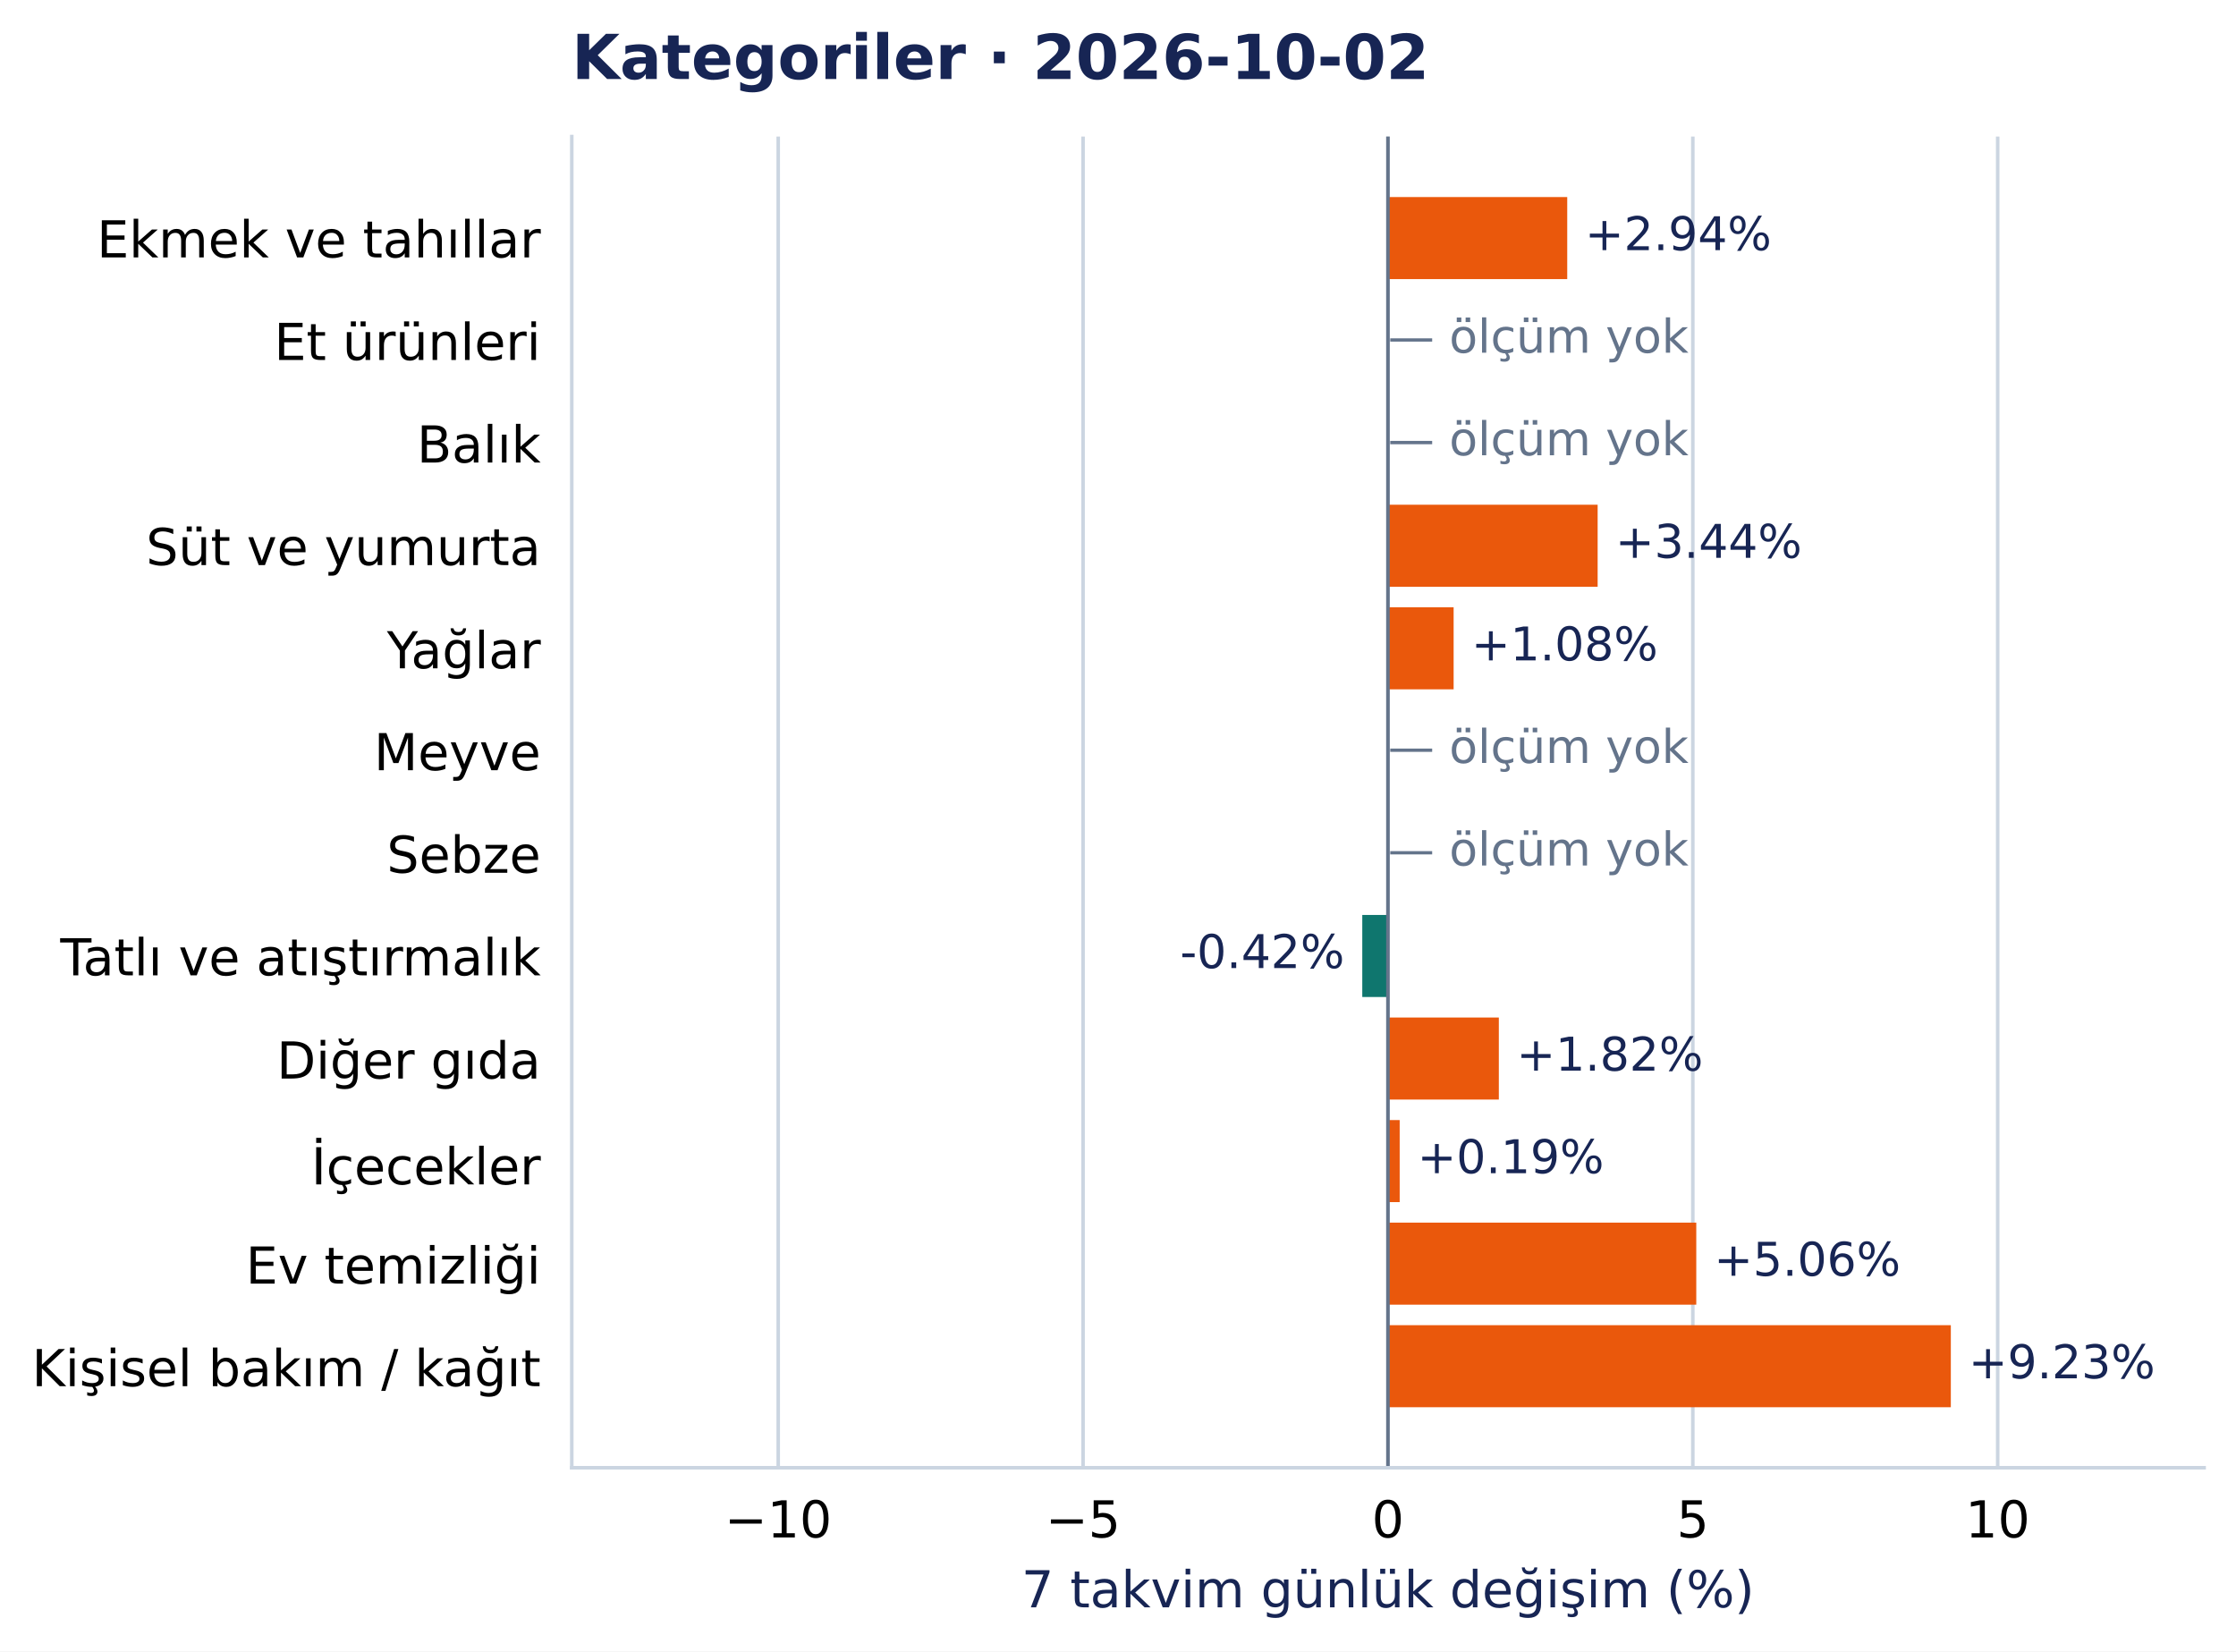
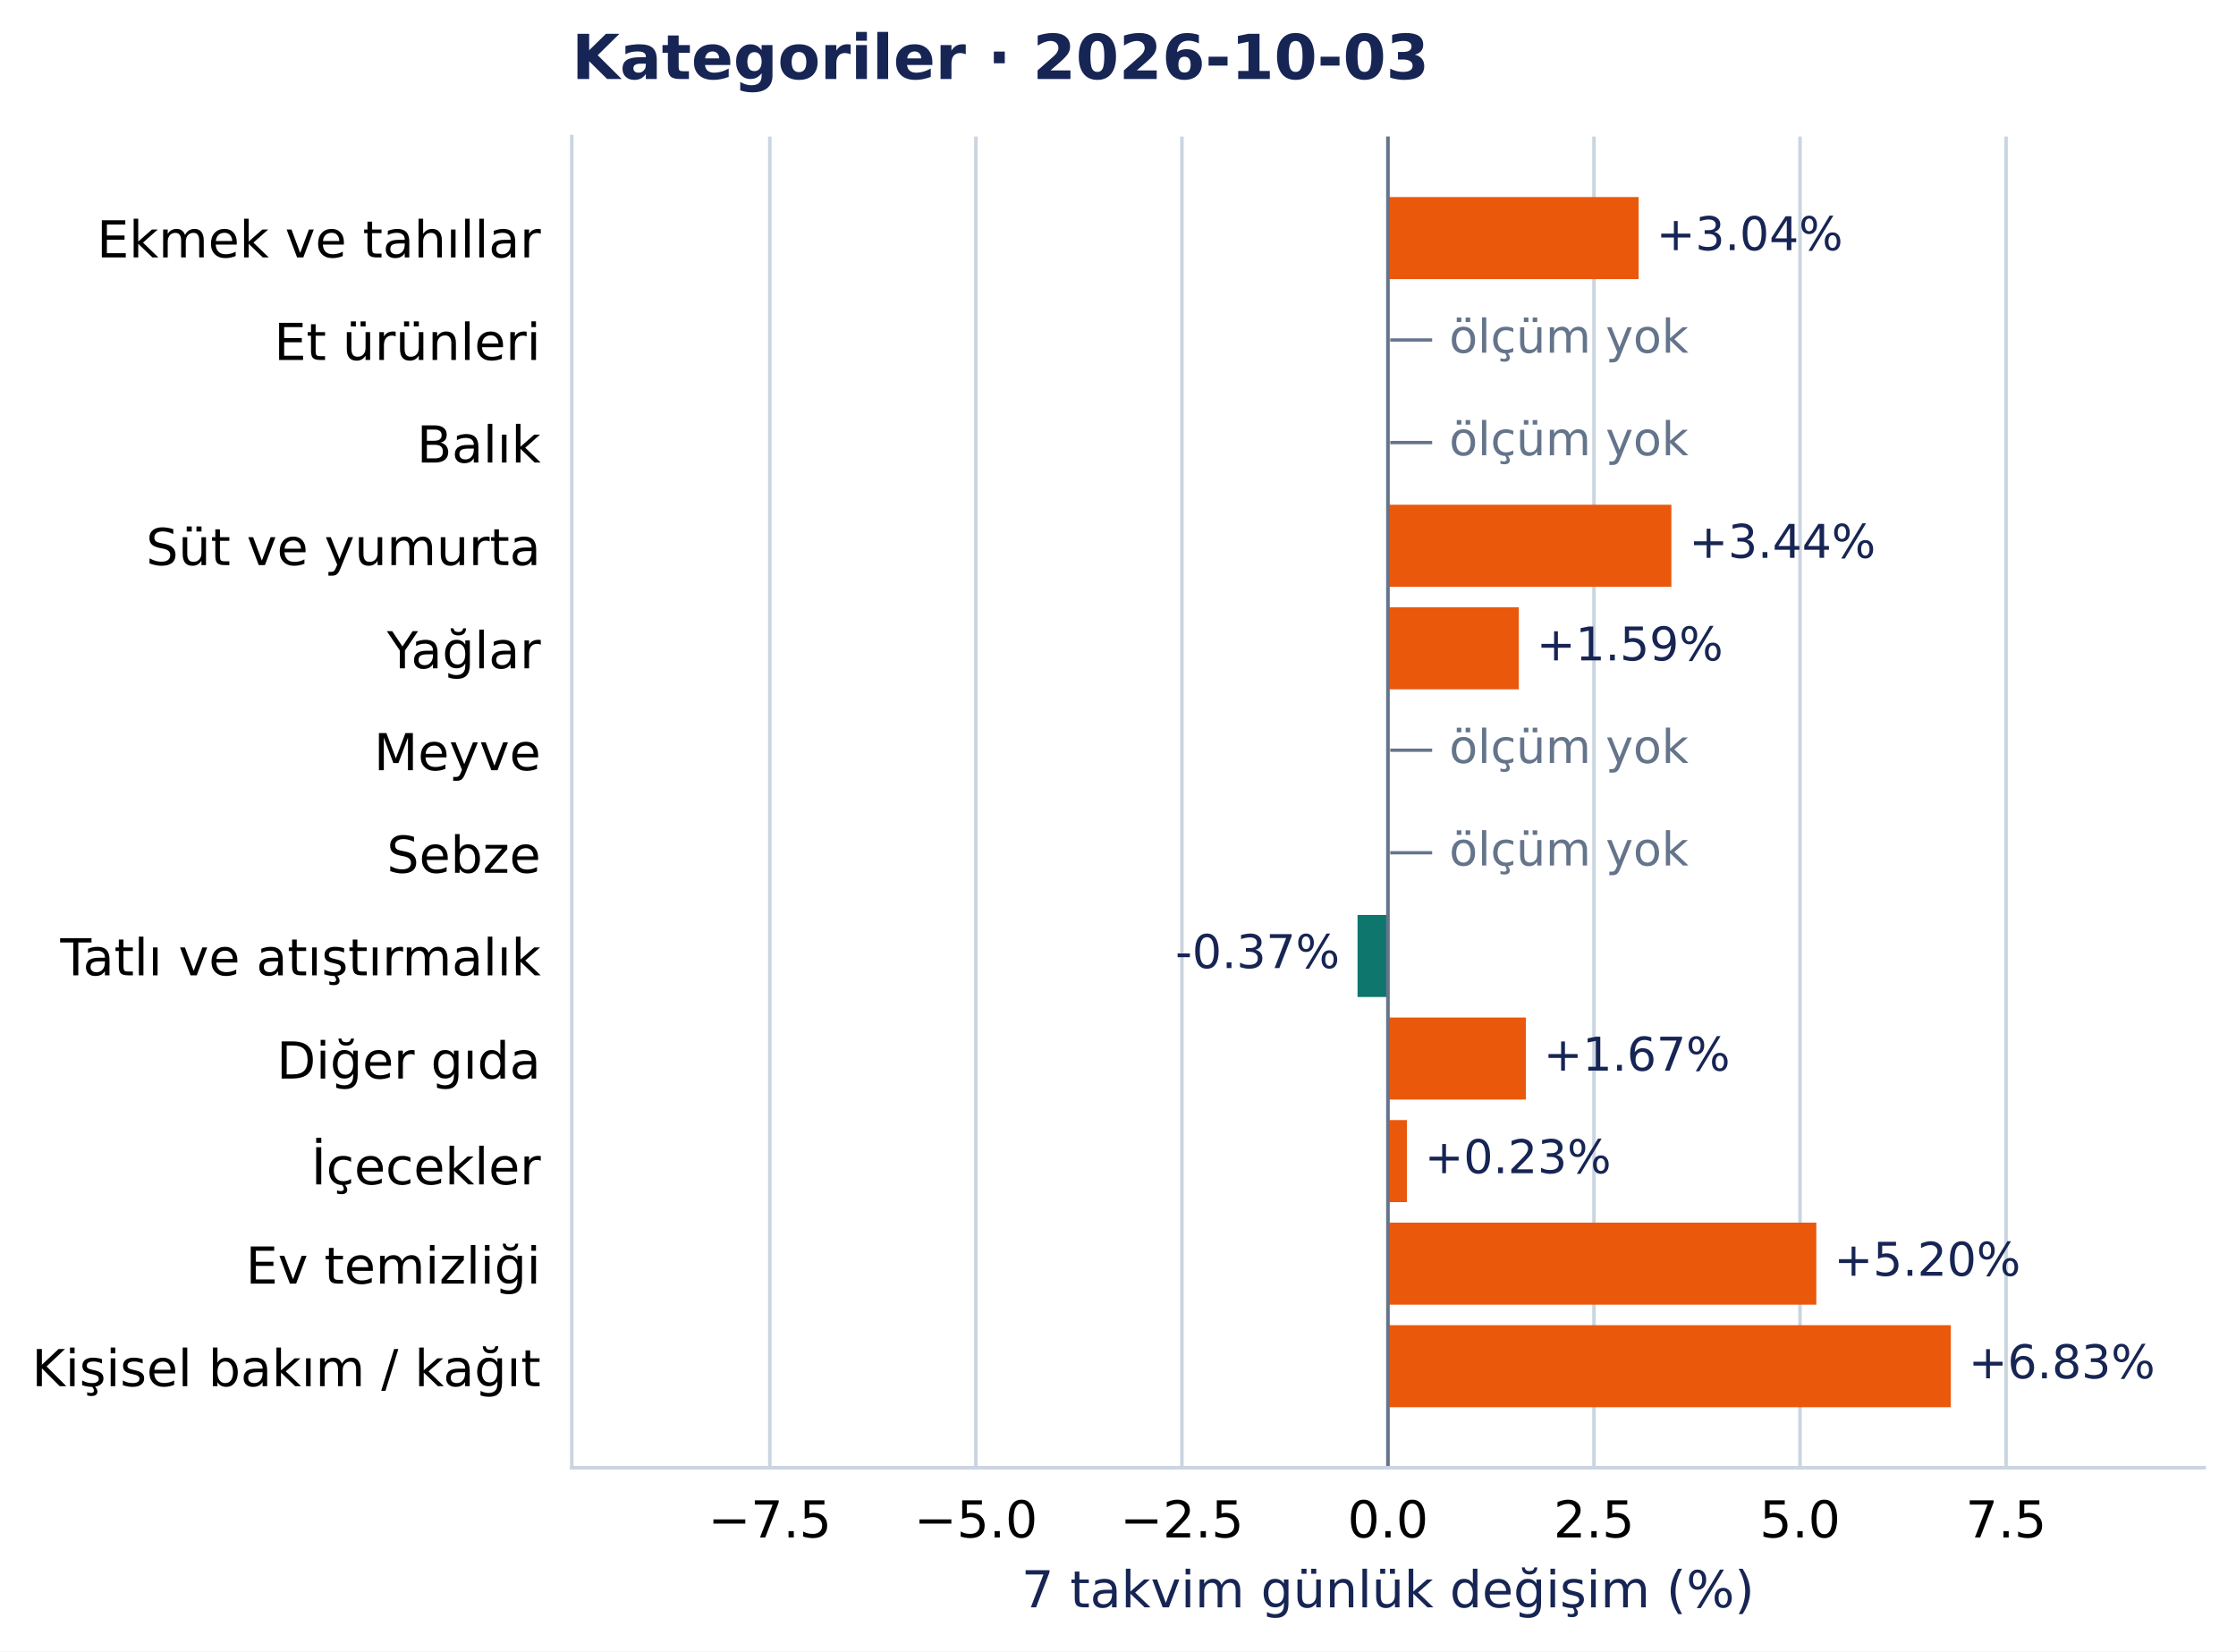
<svg xmlns="http://www.w3.org/2000/svg" width="504.998pt" height="372.97pt" viewBox="0 0 504.998 372.97" version="1.1">
  <defs>
    <style type="text/css">*{stroke-linejoin: round; stroke-linecap: butt}</style>
  </defs>
  <g id="figure_1">
    <g id="patch_1">
      <path d="M 0 372.97 L 504.998 372.97 L 504.998 0 L 0 0 z " style="fill: #ffffff" />
    </g>
    <g id="axes_1">
      <g id="patch_2">
        <path d="M 129.135 331.478 L 497.798 331.478 L 497.798 30.838 L 129.135 30.838 z " style="fill: #ffffff" />
      </g>
      <g id="matplotlib.axis_1">
        <g id="xtick_1">
          <g id="line2d_1">
-             <path d="M 175.758 331.478 L 175.758 30.838 " clip-path="url(#pcea90821e2)" style="fill: none; stroke: #cbd5e1; stroke-width: 0.8; stroke-linecap: square" />
+             <path d="M 173.864 331.478 L 173.864 30.838 " clip-path="url(#pcea90821e2)" style="fill: none; stroke: #cbd5e1; stroke-width: 0.8; stroke-linecap: square" />
          </g>
          <g id="line2d_2" />
          <g id="text_1">
-             <text style="font-size: 11.5px; font-family: 'DejaVu Sans', 'Bitstream Vera Sans', 'Computer Modern Sans Serif', 'Lucida Grande', 'Verdana', 'Geneva', 'Lucid', 'Arial', 'Helvetica', 'Avant Garde', sans-serif; text-anchor: middle" x="175.758" y="347.216" transform="rotate(-0 175.7578 347.2157)">−10</text>
+             <text style="font-size: 11.5px; font-family: 'DejaVu Sans', 'Bitstream Vera Sans', 'Computer Modern Sans Serif', 'Lucida Grande', 'Verdana', 'Geneva', 'Lucid', 'Arial', 'Helvetica', 'Avant Garde', sans-serif; text-anchor: middle" x="173.864" y="347.216" transform="rotate(-0 173.8645 347.2157)">−7.5</text>
          </g>
        </g>
        <g id="xtick_2">
          <g id="line2d_3">
-             <path d="M 244.612 331.478 L 244.612 30.838 " clip-path="url(#pcea90821e2)" style="fill: none; stroke: #cbd5e1; stroke-width: 0.8; stroke-linecap: square" />
+             <path d="M 220.398 331.478 L 220.398 30.838 " clip-path="url(#pcea90821e2)" style="fill: none; stroke: #cbd5e1; stroke-width: 0.8; stroke-linecap: square" />
          </g>
          <g id="line2d_4" />
          <g id="text_2">
-             <text style="font-size: 11.5px; font-family: 'DejaVu Sans', 'Bitstream Vera Sans', 'Computer Modern Sans Serif', 'Lucida Grande', 'Verdana', 'Geneva', 'Lucid', 'Arial', 'Helvetica', 'Avant Garde', sans-serif; text-anchor: middle" x="244.612" y="347.216" transform="rotate(-0 244.6122 347.2157)">−5</text>
+             <text style="font-size: 11.5px; font-family: 'DejaVu Sans', 'Bitstream Vera Sans', 'Computer Modern Sans Serif', 'Lucida Grande', 'Verdana', 'Geneva', 'Lucid', 'Arial', 'Helvetica', 'Avant Garde', sans-serif; text-anchor: middle" x="220.398" y="347.216" transform="rotate(-0 220.3985 347.2157)">−5.0</text>
          </g>
        </g>
        <g id="xtick_3">
          <g id="line2d_5">
-             <path d="M 313.467 331.478 L 313.467 30.838 " clip-path="url(#pcea90821e2)" style="fill: none; stroke: #cbd5e1; stroke-width: 0.8; stroke-linecap: square" />
+             <path d="M 266.933 331.478 L 266.933 30.838 " clip-path="url(#pcea90821e2)" style="fill: none; stroke: #cbd5e1; stroke-width: 0.8; stroke-linecap: square" />
          </g>
          <g id="line2d_6" />
          <g id="text_3">
-             <text style="font-size: 11.5px; font-family: 'DejaVu Sans', 'Bitstream Vera Sans', 'Computer Modern Sans Serif', 'Lucida Grande', 'Verdana', 'Geneva', 'Lucid', 'Arial', 'Helvetica', 'Avant Garde', sans-serif; text-anchor: middle" x="313.467" y="347.216" transform="rotate(-0 313.4666 347.2157)">0</text>
+             <text style="font-size: 11.5px; font-family: 'DejaVu Sans', 'Bitstream Vera Sans', 'Computer Modern Sans Serif', 'Lucida Grande', 'Verdana', 'Geneva', 'Lucid', 'Arial', 'Helvetica', 'Avant Garde', sans-serif; text-anchor: middle" x="266.933" y="347.216" transform="rotate(-0 266.9325 347.2157)">−2.5</text>
          </g>
        </g>
        <g id="xtick_4">
          <g id="line2d_7">
-             <path d="M 382.321 331.478 L 382.321 30.838 " clip-path="url(#pcea90821e2)" style="fill: none; stroke: #cbd5e1; stroke-width: 0.8; stroke-linecap: square" />
+             <path d="M 313.467 331.478 L 313.467 30.838 " clip-path="url(#pcea90821e2)" style="fill: none; stroke: #cbd5e1; stroke-width: 0.8; stroke-linecap: square" />
          </g>
          <g id="line2d_8" />
          <g id="text_4">
-             <text style="font-size: 11.5px; font-family: 'DejaVu Sans', 'Bitstream Vera Sans', 'Computer Modern Sans Serif', 'Lucida Grande', 'Verdana', 'Geneva', 'Lucid', 'Arial', 'Helvetica', 'Avant Garde', sans-serif; text-anchor: middle" x="382.321" y="347.216" transform="rotate(-0 382.3209 347.2157)">5</text>
+             <text style="font-size: 11.5px; font-family: 'DejaVu Sans', 'Bitstream Vera Sans', 'Computer Modern Sans Serif', 'Lucida Grande', 'Verdana', 'Geneva', 'Lucid', 'Arial', 'Helvetica', 'Avant Garde', sans-serif; text-anchor: middle" x="313.467" y="347.216" transform="rotate(-0 313.4666 347.2157)">0.0</text>
          </g>
        </g>
        <g id="xtick_5">
          <g id="line2d_9">
-             <path d="M 451.175 331.478 L 451.175 30.838 " clip-path="url(#pcea90821e2)" style="fill: none; stroke: #cbd5e1; stroke-width: 0.8; stroke-linecap: square" />
+             <path d="M 360.001 331.478 L 360.001 30.838 " clip-path="url(#pcea90821e2)" style="fill: none; stroke: #cbd5e1; stroke-width: 0.8; stroke-linecap: square" />
          </g>
          <g id="line2d_10" />
          <g id="text_5">
-             <text style="font-size: 11.5px; font-family: 'DejaVu Sans', 'Bitstream Vera Sans', 'Computer Modern Sans Serif', 'Lucida Grande', 'Verdana', 'Geneva', 'Lucid', 'Arial', 'Helvetica', 'Avant Garde', sans-serif; text-anchor: middle" x="451.175" y="347.216" transform="rotate(-0 451.1753 347.2157)">10</text>
-           </g>
-         </g>
-         <g id="text_6">
+             <text style="font-size: 11.5px; font-family: 'DejaVu Sans', 'Bitstream Vera Sans', 'Computer Modern Sans Serif', 'Lucida Grande', 'Verdana', 'Geneva', 'Lucid', 'Arial', 'Helvetica', 'Avant Garde', sans-serif; text-anchor: middle" x="360.001" y="347.216" transform="rotate(-0 360.0006 347.2157)">2.5</text>
+           </g>
+         </g>
+         <g id="xtick_6">
+           <g id="line2d_11">
+             <path d="M 406.535 331.478 L 406.535 30.838 " clip-path="url(#pcea90821e2)" style="fill: none; stroke: #cbd5e1; stroke-width: 0.8; stroke-linecap: square" />
+           </g>
+           <g id="line2d_12" />
+           <g id="text_6">
+             <text style="font-size: 11.5px; font-family: 'DejaVu Sans', 'Bitstream Vera Sans', 'Computer Modern Sans Serif', 'Lucida Grande', 'Verdana', 'Geneva', 'Lucid', 'Arial', 'Helvetica', 'Avant Garde', sans-serif; text-anchor: middle" x="406.535" y="347.216" transform="rotate(-0 406.5346 347.2157)">5.0</text>
+           </g>
+         </g>
+         <g id="xtick_7">
+           <g id="line2d_13">
+             <path d="M 453.069 331.478 L 453.069 30.838 " clip-path="url(#pcea90821e2)" style="fill: none; stroke: #cbd5e1; stroke-width: 0.8; stroke-linecap: square" />
+           </g>
+           <g id="line2d_14" />
+           <g id="text_7">
+             <text style="font-size: 11.5px; font-family: 'DejaVu Sans', 'Bitstream Vera Sans', 'Computer Modern Sans Serif', 'Lucida Grande', 'Verdana', 'Geneva', 'Lucid', 'Arial', 'Helvetica', 'Avant Garde', sans-serif; text-anchor: middle" x="453.069" y="347.216" transform="rotate(-0 453.0687 347.2157)">7.5</text>
+           </g>
+         </g>
+         <g id="text_8">
          <text style="font-size: 11.5px; font-family: 'DejaVu Sans', 'Bitstream Vera Sans', 'Computer Modern Sans Serif', 'Lucida Grande', 'Verdana', 'Geneva', 'Lucid', 'Arial', 'Helvetica', 'Avant Garde', sans-serif; text-anchor: middle; fill: #172554" x="313.467" y="363.008" transform="rotate(-0 313.4666 363.0077)">7 takvim günlük değişim (%)</text>
        </g>
      </g>
      <g id="matplotlib.axis_2">
        <g id="ytick_1">
-           <g id="line2d_11" />
-           <g id="text_7">
+           <g id="line2d_15" />
+           <g id="text_9">
            <text style="font-size: 11.5px; font-family: 'DejaVu Sans', 'Bitstream Vera Sans', 'Computer Modern Sans Serif', 'Lucida Grande', 'Verdana', 'Geneva', 'Lucid', 'Arial', 'Helvetica', 'Avant Garde', sans-serif; text-anchor: end" x="122.135" y="58.137" transform="rotate(-0 122.1353 58.13713)">Ekmek ve tahıllar</text>
          </g>
        </g>
        <g id="ytick_2">
-           <g id="line2d_12" />
-           <g id="text_8">
+           <g id="line2d_16" />
+           <g id="text_10">
            <text style="font-size: 11.5px; font-family: 'DejaVu Sans', 'Bitstream Vera Sans', 'Computer Modern Sans Serif', 'Lucida Grande', 'Verdana', 'Geneva', 'Lucid', 'Arial', 'Helvetica', 'Avant Garde', sans-serif; text-anchor: end" x="122.135" y="81.299" transform="rotate(-0 122.1353 81.29896)">Et ürünleri</text>
          </g>
        </g>
        <g id="ytick_3">
-           <g id="line2d_13" />
-           <g id="text_9">
+           <g id="line2d_17" />
+           <g id="text_11">
            <text style="font-size: 11.5px; font-family: 'DejaVu Sans', 'Bitstream Vera Sans', 'Computer Modern Sans Serif', 'Lucida Grande', 'Verdana', 'Geneva', 'Lucid', 'Arial', 'Helvetica', 'Avant Garde', sans-serif; text-anchor: end" x="122.135" y="104.461" transform="rotate(-0 122.1353 104.4608)">Balık</text>
          </g>
        </g>
        <g id="ytick_4">
-           <g id="line2d_14" />
-           <g id="text_10">
+           <g id="line2d_18" />
+           <g id="text_12">
            <text style="font-size: 11.5px; font-family: 'DejaVu Sans', 'Bitstream Vera Sans', 'Computer Modern Sans Serif', 'Lucida Grande', 'Verdana', 'Geneva', 'Lucid', 'Arial', 'Helvetica', 'Avant Garde', sans-serif; text-anchor: end" x="122.135" y="127.622" transform="rotate(-0 122.1353 127.6222)">Süt ve yumurta</text>
          </g>
        </g>
        <g id="ytick_5">
-           <g id="line2d_15" />
-           <g id="text_11">
+           <g id="line2d_19" />
+           <g id="text_13">
            <text style="font-size: 11.5px; font-family: 'DejaVu Sans', 'Bitstream Vera Sans', 'Computer Modern Sans Serif', 'Lucida Grande', 'Verdana', 'Geneva', 'Lucid', 'Arial', 'Helvetica', 'Avant Garde', sans-serif; text-anchor: end" x="122.135" y="150.93" transform="rotate(-0 122.1353 150.93)">Yağlar</text>
          </g>
        </g>
        <g id="ytick_6">
-           <g id="line2d_16" />
-           <g id="text_12">
+           <g id="line2d_20" />
+           <g id="text_14">
            <text style="font-size: 11.5px; font-family: 'DejaVu Sans', 'Bitstream Vera Sans', 'Computer Modern Sans Serif', 'Lucida Grande', 'Verdana', 'Geneva', 'Lucid', 'Arial', 'Helvetica', 'Avant Garde', sans-serif; text-anchor: end" x="122.135" y="173.946" transform="rotate(-0 122.1353 173.9458)">Meyve</text>
          </g>
        </g>
        <g id="ytick_7">
-           <g id="line2d_17" />
-           <g id="text_13">
+           <g id="line2d_21" />
+           <g id="text_15">
            <text style="font-size: 11.5px; font-family: 'DejaVu Sans', 'Bitstream Vera Sans', 'Computer Modern Sans Serif', 'Lucida Grande', 'Verdana', 'Geneva', 'Lucid', 'Arial', 'Helvetica', 'Avant Garde', sans-serif; text-anchor: end" x="122.135" y="197.108" transform="rotate(-0 122.1353 197.1081)">Sebze</text>
          </g>
        </g>
        <g id="ytick_8">
-           <g id="line2d_18" />
-           <g id="text_14">
+           <g id="line2d_22" />
+           <g id="text_16">
            <text style="font-size: 11.5px; font-family: 'DejaVu Sans', 'Bitstream Vera Sans', 'Computer Modern Sans Serif', 'Lucida Grande', 'Verdana', 'Geneva', 'Lucid', 'Arial', 'Helvetica', 'Avant Garde', sans-serif; text-anchor: end" x="122.135" y="220.27" transform="rotate(-0 122.1353 220.27)">Tatlı ve atıştırmalık</text>
          </g>
        </g>
        <g id="ytick_9">
-           <g id="line2d_19" />
-           <g id="text_15">
+           <g id="line2d_23" />
+           <g id="text_17">
            <text style="font-size: 11.5px; font-family: 'DejaVu Sans', 'Bitstream Vera Sans', 'Computer Modern Sans Serif', 'Lucida Grande', 'Verdana', 'Geneva', 'Lucid', 'Arial', 'Helvetica', 'Avant Garde', sans-serif; text-anchor: end" x="122.135" y="243.577" transform="rotate(-0 122.1353 243.5773)">Diğer gıda</text>
          </g>
        </g>
        <g id="ytick_10">
-           <g id="line2d_20" />
-           <g id="text_16">
+           <g id="line2d_24" />
+           <g id="text_18">
            <text style="font-size: 11.5px; font-family: 'DejaVu Sans', 'Bitstream Vera Sans', 'Computer Modern Sans Serif', 'Lucida Grande', 'Verdana', 'Geneva', 'Lucid', 'Arial', 'Helvetica', 'Avant Garde', sans-serif; text-anchor: end" x="122.135" y="267.48" transform="rotate(-0 122.1353 267.4804)">İçecekler</text>
          </g>
        </g>
        <g id="ytick_11">
-           <g id="line2d_21" />
-           <g id="text_17">
+           <g id="line2d_25" />
+           <g id="text_19">
            <text style="font-size: 11.5px; font-family: 'DejaVu Sans', 'Bitstream Vera Sans', 'Computer Modern Sans Serif', 'Lucida Grande', 'Verdana', 'Geneva', 'Lucid', 'Arial', 'Helvetica', 'Avant Garde', sans-serif; text-anchor: end" x="122.135" y="289.901" transform="rotate(-0 122.1353 289.901)">Ev temizliği</text>
          </g>
        </g>
        <g id="ytick_12">
-           <g id="line2d_22" />
-           <g id="text_18">
+           <g id="line2d_26" />
+           <g id="text_20">
            <text style="font-size: 11.5px; font-family: 'DejaVu Sans', 'Bitstream Vera Sans', 'Computer Modern Sans Serif', 'Lucida Grande', 'Verdana', 'Geneva', 'Lucid', 'Arial', 'Helvetica', 'Avant Garde', sans-serif; text-anchor: end" x="122.135" y="313.063" transform="rotate(-0 122.1353 313.0628)">Kişisel bakım / kağıt</text>
          </g>
        </g>
      </g>
      <g id="patch_3">
-         <path d="M 313.467 44.503 L 353.956 44.503 L 353.956 63.033 L 313.467 63.033 z " clip-path="url(#pcea90821e2)" style="fill: #ea580c" />
+         <path d="M 313.467 44.503 L 370.077 44.503 L 370.077 63.033 L 313.467 63.033 z " clip-path="url(#pcea90821e2)" style="fill: #ea580c" />
      </g>
      <g id="patch_4">
-         <path d="M 313.467 113.989 L 360.824 113.989 L 360.824 132.518 L 313.467 132.518 z " clip-path="url(#pcea90821e2)" style="fill: #ea580c" />
+         <path d="M 313.467 113.989 L 377.478 113.989 L 377.478 132.518 L 313.467 132.518 z " clip-path="url(#pcea90821e2)" style="fill: #ea580c" />
      </g>
      <g id="patch_5">
-         <path d="M 313.467 137.151 L 328.299 137.151 L 328.299 155.68 L 313.467 155.68 z " clip-path="url(#pcea90821e2)" style="fill: #ea580c" />
+         <path d="M 313.467 137.151 L 343.023 137.151 L 343.023 155.68 L 313.467 155.68 z " clip-path="url(#pcea90821e2)" style="fill: #ea580c" />
      </g>
      <g id="patch_6">
-         <path d="M 313.467 206.636 L 307.669 206.636 L 307.669 225.166 L 313.467 225.166 z " clip-path="url(#pcea90821e2)" style="fill: #0f766e" />
+         <path d="M 313.467 206.636 L 306.598 206.636 L 306.598 225.166 L 313.467 225.166 z " clip-path="url(#pcea90821e2)" style="fill: #0f766e" />
      </g>
      <g id="patch_7">
-         <path d="M 313.467 229.798 L 338.509 229.798 L 338.509 248.327 L 313.467 248.327 z " clip-path="url(#pcea90821e2)" style="fill: #ea580c" />
+         <path d="M 313.467 229.798 L 344.613 229.798 L 344.613 248.327 L 313.467 248.327 z " clip-path="url(#pcea90821e2)" style="fill: #ea580c" />
      </g>
      <g id="patch_8">
-         <path d="M 313.467 252.96 L 316.117 252.96 L 316.117 271.489 L 313.467 271.489 z " clip-path="url(#pcea90821e2)" style="fill: #ea580c" />
+         <path d="M 313.467 252.96 L 317.75 252.96 L 317.75 271.489 L 313.467 271.489 z " clip-path="url(#pcea90821e2)" style="fill: #ea580c" />
      </g>
      <g id="patch_9">
-         <path d="M 313.467 276.122 L 383.101 276.122 L 383.101 294.651 L 313.467 294.651 z " clip-path="url(#pcea90821e2)" style="fill: #ea580c" />
+         <path d="M 313.467 276.122 L 410.215 276.122 L 410.215 294.651 L 313.467 294.651 z " clip-path="url(#pcea90821e2)" style="fill: #ea580c" />
      </g>
      <g id="patch_10">
        <path d="M 313.467 299.283 L 440.592 299.283 L 440.592 317.813 L 313.467 317.813 z " clip-path="url(#pcea90821e2)" style="fill: #ea580c" />
      </g>
-       <g id="line2d_23">
+       <g id="line2d_27">
        <path d="M 313.467 331.478 L 313.467 30.838 " clip-path="url(#pcea90821e2)" style="fill: none; stroke: #64748b; stroke-width: 0.8; stroke-linecap: square" />
      </g>
      <g id="patch_11">
        <path d="M 129.135 331.478 L 129.135 30.838 " style="fill: none; stroke: #cbd5e1; stroke-width: 0.8; stroke-linejoin: miter; stroke-linecap: square" />
      </g>
      <g id="patch_12">
        <path d="M 129.135 331.478 L 497.798 331.478 " style="fill: none; stroke: #cbd5e1; stroke-width: 0.8; stroke-linejoin: miter; stroke-linecap: square" />
      </g>
-       <g id="text_19">
-         <text style="font-size: 10.5px; font-family: 'DejaVu Sans', 'Bitstream Vera Sans', 'Computer Modern Sans Serif', 'Lucida Grande', 'Verdana', 'Geneva', 'Lucid', 'Arial', 'Helvetica', 'Avant Garde', sans-serif; text-anchor: start; fill: #172554" x="357.956" y="56.496" transform="rotate(-0 357.9555 56.49557)">+2.94%</text>
-       </g>
-       <g id="text_20">
+       <g id="text_21">
+         <text style="font-size: 10.5px; font-family: 'DejaVu Sans', 'Bitstream Vera Sans', 'Computer Modern Sans Serif', 'Lucida Grande', 'Verdana', 'Geneva', 'Lucid', 'Arial', 'Helvetica', 'Avant Garde', sans-serif; text-anchor: start; fill: #172554" x="374.077" y="56.496" transform="rotate(-0 374.0767 56.49557)">+3.04%</text>
+       </g>
+       <g id="text_22">
        <text style="font-size: 10.5px; font-family: 'DejaVu Sans', 'Bitstream Vera Sans', 'Computer Modern Sans Serif', 'Lucida Grande', 'Verdana', 'Geneva', 'Lucid', 'Arial', 'Helvetica', 'Avant Garde', sans-serif; text-anchor: start; fill: #64748b" x="313.467" y="79.658" transform="rotate(-0 313.4666 79.65781)">  — ölçüm yok</text>
      </g>
-       <g id="text_21">
+       <g id="text_23">
        <text style="font-size: 10.5px; font-family: 'DejaVu Sans', 'Bitstream Vera Sans', 'Computer Modern Sans Serif', 'Lucida Grande', 'Verdana', 'Geneva', 'Lucid', 'Arial', 'Helvetica', 'Avant Garde', sans-serif; text-anchor: start; fill: #64748b" x="313.467" y="102.82" transform="rotate(-0 313.4666 102.8196)">  — ölçüm yok</text>
      </g>
-       <g id="text_22">
-         <text style="font-size: 10.5px; font-family: 'DejaVu Sans', 'Bitstream Vera Sans', 'Computer Modern Sans Serif', 'Lucida Grande', 'Verdana', 'Geneva', 'Lucid', 'Arial', 'Helvetica', 'Avant Garde', sans-serif; text-anchor: start; fill: #172554" x="364.824" y="125.981" transform="rotate(-0 364.8243 125.9811)">+3.44%</text>
-       </g>
-       <g id="text_23">
-         <text style="font-size: 10.5px; font-family: 'DejaVu Sans', 'Bitstream Vera Sans', 'Computer Modern Sans Serif', 'Lucida Grande', 'Verdana', 'Geneva', 'Lucid', 'Arial', 'Helvetica', 'Avant Garde', sans-serif; text-anchor: start; fill: #172554" x="332.299" y="149.143" transform="rotate(-0 332.2992 149.1429)">+1.08%</text>
-       </g>
      <g id="text_24">
+         <text style="font-size: 10.5px; font-family: 'DejaVu Sans', 'Bitstream Vera Sans', 'Computer Modern Sans Serif', 'Lucida Grande', 'Verdana', 'Geneva', 'Lucid', 'Arial', 'Helvetica', 'Avant Garde', sans-serif; text-anchor: start; fill: #172554" x="381.478" y="125.981" transform="rotate(-0 381.4784 125.9811)">+3.44%</text>
+       </g>
+       <g id="text_25">
+         <text style="font-size: 10.5px; font-family: 'DejaVu Sans', 'Bitstream Vera Sans', 'Computer Modern Sans Serif', 'Lucida Grande', 'Verdana', 'Geneva', 'Lucid', 'Arial', 'Helvetica', 'Avant Garde', sans-serif; text-anchor: start; fill: #172554" x="347.023" y="149.143" transform="rotate(-0 347.0229 149.1429)">+1.59%</text>
+       </g>
+       <g id="text_26">
        <text style="font-size: 10.5px; font-family: 'DejaVu Sans', 'Bitstream Vera Sans', 'Computer Modern Sans Serif', 'Lucida Grande', 'Verdana', 'Geneva', 'Lucid', 'Arial', 'Helvetica', 'Avant Garde', sans-serif; text-anchor: start; fill: #64748b" x="313.467" y="172.305" transform="rotate(-0 313.4666 172.3051)">  — ölçüm yok</text>
      </g>
-       <g id="text_25">
+       <g id="text_27">
        <text style="font-size: 10.5px; font-family: 'DejaVu Sans', 'Bitstream Vera Sans', 'Computer Modern Sans Serif', 'Lucida Grande', 'Verdana', 'Geneva', 'Lucid', 'Arial', 'Helvetica', 'Avant Garde', sans-serif; text-anchor: start; fill: #64748b" x="313.467" y="195.467" transform="rotate(-0 313.4666 195.467)">  — ölçüm yok</text>
      </g>
-       <g id="text_26">
-         <text style="font-size: 10.5px; font-family: 'DejaVu Sans', 'Bitstream Vera Sans', 'Computer Modern Sans Serif', 'Lucida Grande', 'Verdana', 'Geneva', 'Lucid', 'Arial', 'Helvetica', 'Avant Garde', sans-serif; text-anchor: end; fill: #172554" x="303.669" y="218.628" transform="rotate(-0 303.6687 218.6284)">-0.42%</text>
-       </g>
-       <g id="text_27">
-         <text style="font-size: 10.5px; font-family: 'DejaVu Sans', 'Bitstream Vera Sans', 'Computer Modern Sans Serif', 'Lucida Grande', 'Verdana', 'Geneva', 'Lucid', 'Arial', 'Helvetica', 'Avant Garde', sans-serif; text-anchor: start; fill: #172554" x="342.509" y="241.79" transform="rotate(-0 342.5092 241.7902)">+1.82%</text>
-       </g>
      <g id="text_28">
-         <text style="font-size: 10.5px; font-family: 'DejaVu Sans', 'Bitstream Vera Sans', 'Computer Modern Sans Serif', 'Lucida Grande', 'Verdana', 'Geneva', 'Lucid', 'Arial', 'Helvetica', 'Avant Garde', sans-serif; text-anchor: start; fill: #172554" x="320.117" y="264.952" transform="rotate(-0 320.1169 264.9521)">+0.19%</text>
+         <text style="font-size: 10.5px; font-family: 'DejaVu Sans', 'Bitstream Vera Sans', 'Computer Modern Sans Serif', 'Lucida Grande', 'Verdana', 'Geneva', 'Lucid', 'Arial', 'Helvetica', 'Avant Garde', sans-serif; text-anchor: end; fill: #172554" x="302.598" y="218.628" transform="rotate(-0 302.5979 218.6284)">-0.37%</text>
      </g>
      <g id="text_29">
-         <text style="font-size: 10.5px; font-family: 'DejaVu Sans', 'Bitstream Vera Sans', 'Computer Modern Sans Serif', 'Lucida Grande', 'Verdana', 'Geneva', 'Lucid', 'Arial', 'Helvetica', 'Avant Garde', sans-serif; text-anchor: start; fill: #172554" x="387.101" y="288.114" transform="rotate(-0 387.1012 288.1139)">+5.06%</text>
+         <text style="font-size: 10.5px; font-family: 'DejaVu Sans', 'Bitstream Vera Sans', 'Computer Modern Sans Serif', 'Lucida Grande', 'Verdana', 'Geneva', 'Lucid', 'Arial', 'Helvetica', 'Avant Garde', sans-serif; text-anchor: start; fill: #172554" x="348.613" y="241.79" transform="rotate(-0 348.6132 241.7902)">+1.67%</text>
      </g>
      <g id="text_30">
-         <text style="font-size: 10.5px; font-family: 'DejaVu Sans', 'Bitstream Vera Sans', 'Computer Modern Sans Serif', 'Lucida Grande', 'Verdana', 'Geneva', 'Lucid', 'Arial', 'Helvetica', 'Avant Garde', sans-serif; text-anchor: start; fill: #172554" x="444.592" y="311.276" transform="rotate(-0 444.5916 311.2757)">+9.23%</text>
+         <text style="font-size: 10.5px; font-family: 'DejaVu Sans', 'Bitstream Vera Sans', 'Computer Modern Sans Serif', 'Lucida Grande', 'Verdana', 'Geneva', 'Lucid', 'Arial', 'Helvetica', 'Avant Garde', sans-serif; text-anchor: start; fill: #172554" x="321.75" y="264.952" transform="rotate(-0 321.75 264.9521)">+0.23%</text>
      </g>
      <g id="text_31">
-         <text style="font-weight: 700; font-size: 14px; font-family: 'DejaVu Sans', 'Bitstream Vera Sans', 'Computer Modern Sans Serif', 'Lucida Grande', 'Verdana', 'Geneva', 'Lucid', 'Arial', 'Helvetica', 'Avant Garde', sans-serif; text-anchor: start; fill: #172554" x="129.135" y="17.838" transform="rotate(-0 129.1353 17.83781)">Kategoriler · 2026-10-02</text>
+         <text style="font-size: 10.5px; font-family: 'DejaVu Sans', 'Bitstream Vera Sans', 'Computer Modern Sans Serif', 'Lucida Grande', 'Verdana', 'Geneva', 'Lucid', 'Arial', 'Helvetica', 'Avant Garde', sans-serif; text-anchor: start; fill: #172554" x="414.215" y="288.114" transform="rotate(-0 414.2151 288.1139)">+5.20%</text>
+       </g>
+       <g id="text_32">
+         <text style="font-size: 10.5px; font-family: 'DejaVu Sans', 'Bitstream Vera Sans', 'Computer Modern Sans Serif', 'Lucida Grande', 'Verdana', 'Geneva', 'Lucid', 'Arial', 'Helvetica', 'Avant Garde', sans-serif; text-anchor: start; fill: #172554" x="444.592" y="311.276" transform="rotate(-0 444.5916 311.2757)">+6.83%</text>
+       </g>
+       <g id="text_33">
+         <text style="font-weight: 700; font-size: 14px; font-family: 'DejaVu Sans', 'Bitstream Vera Sans', 'Computer Modern Sans Serif', 'Lucida Grande', 'Verdana', 'Geneva', 'Lucid', 'Arial', 'Helvetica', 'Avant Garde', sans-serif; text-anchor: start; fill: #172554" x="129.135" y="17.838" transform="rotate(-0 129.1353 17.83781)">Kategoriler · 2026-10-03</text>
      </g>
    </g>
  </g>
  <defs>
    <clipPath id="pcea90821e2">
      <rect x="129.135" y="30.838" width="368.663" height="300.641" />
    </clipPath>
  </defs>
</svg>
